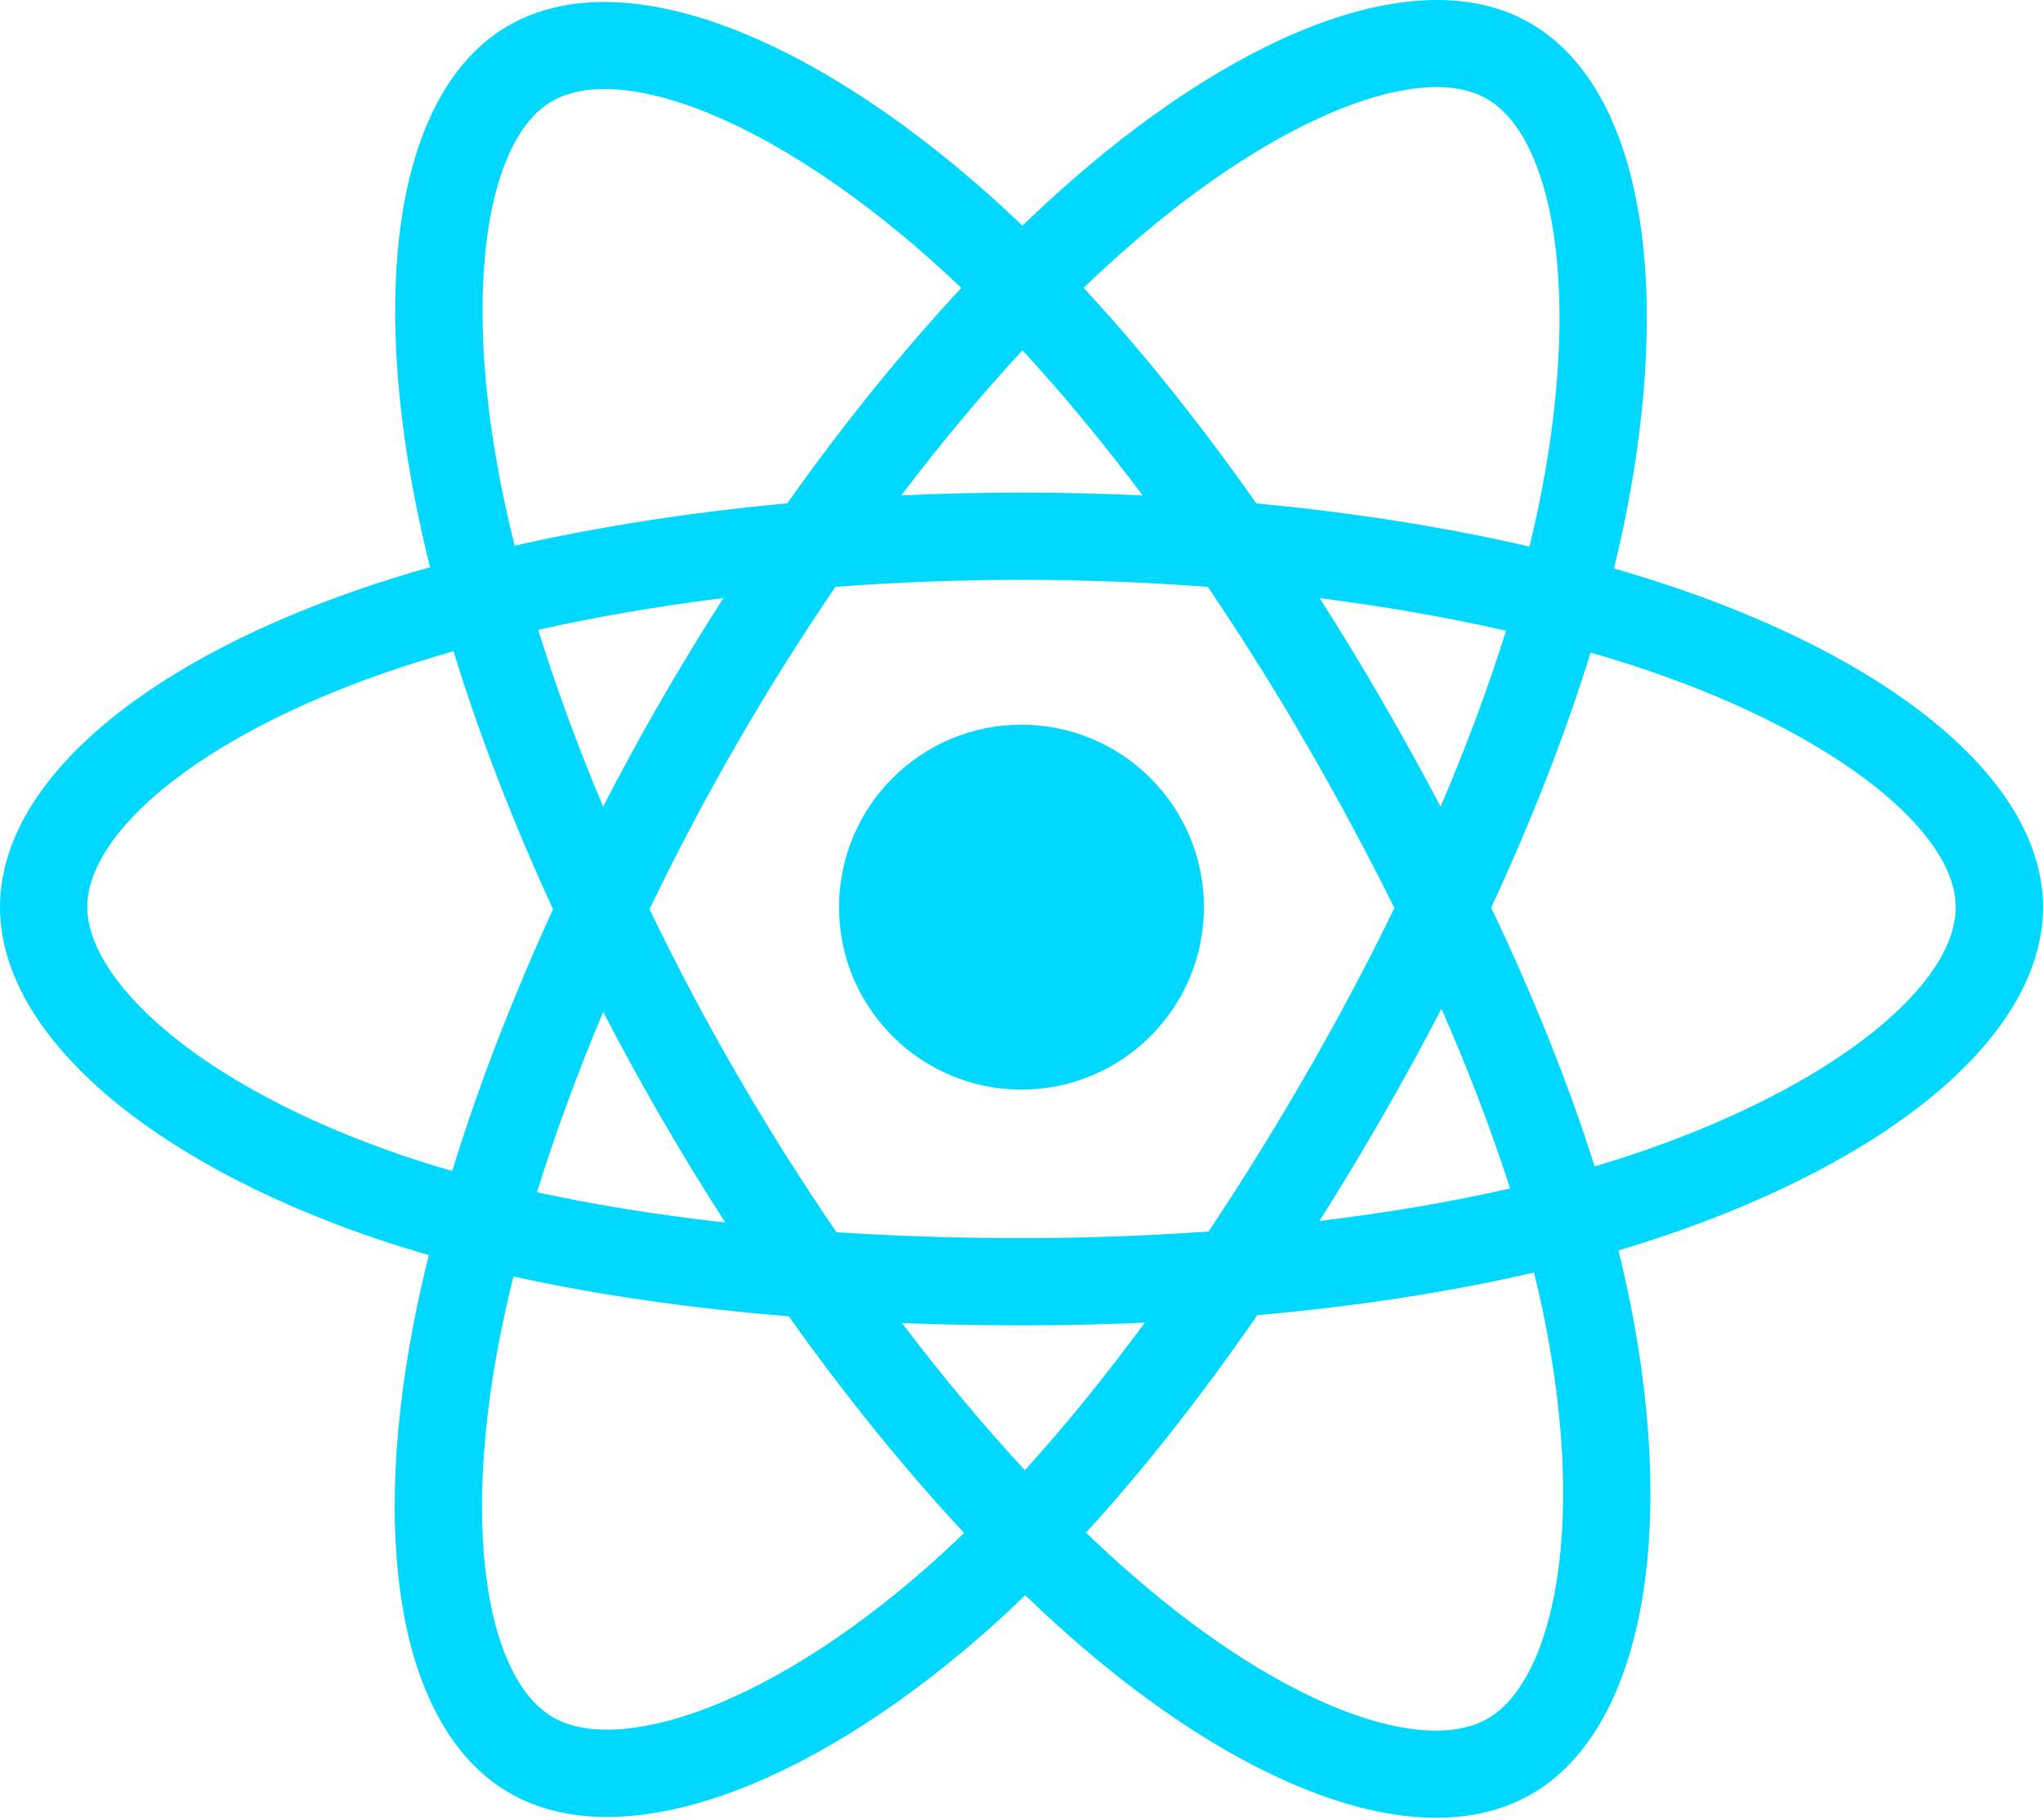
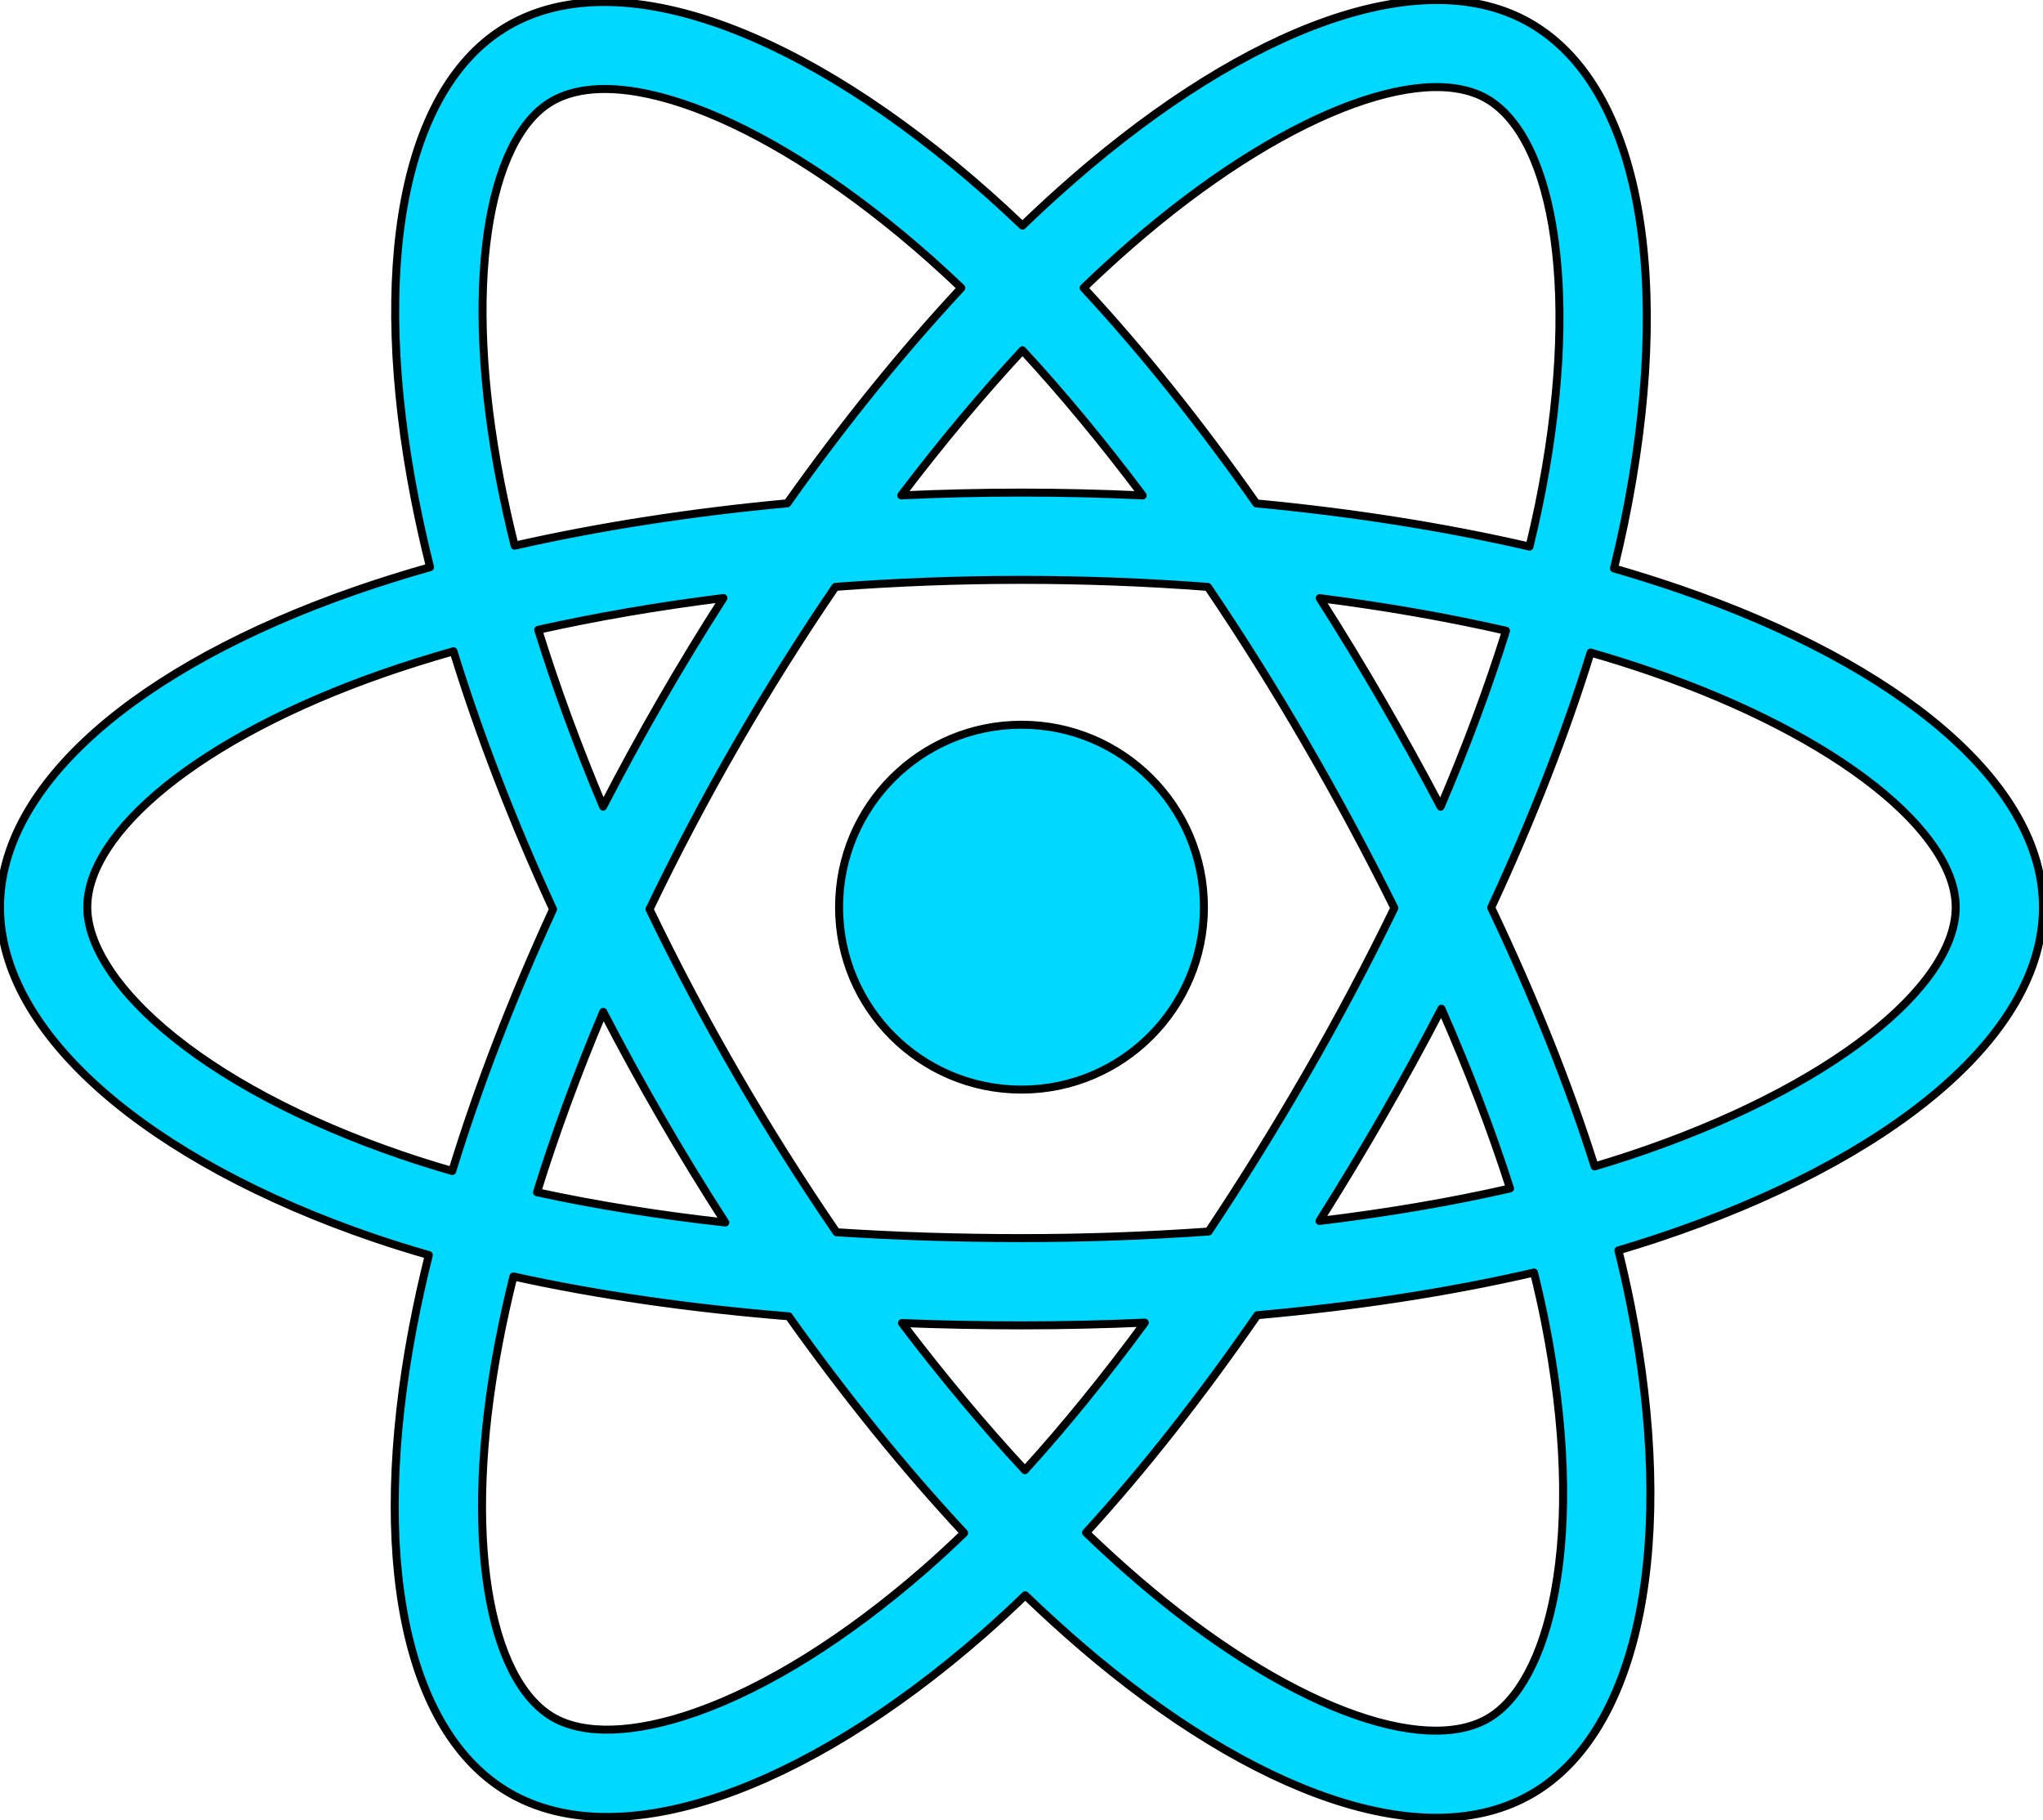
- <svg xmlns="http://www.w3.org/2000/svg" aria-hidden="true" role="img" class="iconify iconify--logos" width="35.93" height="32" preserveAspectRatio="xMidYMid meet" viewBox="0 0 256 228">
+ <svg xmlns="http://www.w3.org/2000/svg" class="svg-square-user-round" fill="none" stroke="currentColor" stroke-linecap="round" stroke-linejoin="round" stroke-width="1" aria-hidden="true" role="img" width="35.93" height="32" preserveAspectRatio="xMidYMid meet" viewBox="0 0 256 228">
  <path fill="#00D8FF" d="M210.483 73.824a171.49 171.49 0 0 0-8.24-2.597c.465-1.9.893-3.777 1.273-5.621c6.238-30.281 2.16-54.676-11.769-62.708c-13.355-7.7-35.196.329-57.254 19.526a171.23 171.23 0 0 0-6.375 5.848a155.866 155.866 0 0 0-4.241-3.917C100.759 3.829 77.587-4.822 63.673 3.233C50.33 10.957 46.379 33.89 51.995 62.588a170.974 170.974 0 0 0 1.892 8.48c-3.28.932-6.445 1.924-9.474 2.98C17.309 83.498 0 98.307 0 113.668c0 15.865 18.582 31.778 46.812 41.427a145.52 145.52 0 0 0 6.921 2.165a167.467 167.467 0 0 0-2.01 9.138c-5.354 28.2-1.173 50.591 12.134 58.266c13.744 7.926 36.812-.22 59.273-19.855a145.567 145.567 0 0 0 5.342-4.923a168.064 168.064 0 0 0 6.92 6.314c21.758 18.722 43.246 26.282 56.54 18.586c13.731-7.949 18.194-32.003 12.4-61.268a145.016 145.016 0 0 0-1.535-6.842c1.62-.48 3.21-.974 4.76-1.488c29.348-9.723 48.443-25.443 48.443-41.52c0-15.417-17.868-30.326-45.517-39.844Zm-6.365 70.984c-1.4.463-2.836.91-4.3 1.345c-3.24-10.257-7.612-21.163-12.963-32.432c5.106-11 9.31-21.767 12.459-31.957c2.619.758 5.16 1.557 7.61 2.4c23.69 8.156 38.14 20.213 38.14 29.504c0 9.896-15.606 22.743-40.946 31.14Zm-10.514 20.834c2.562 12.94 2.927 24.64 1.23 33.787c-1.524 8.219-4.59 13.698-8.382 15.893c-8.067 4.67-25.32-1.4-43.927-17.412a156.726 156.726 0 0 1-6.437-5.87c7.214-7.889 14.423-17.06 21.459-27.246c12.376-1.098 24.068-2.894 34.671-5.345a134.17 134.17 0 0 1 1.386 6.193ZM87.276 214.515c-7.882 2.783-14.16 2.863-17.955.675c-8.075-4.657-11.432-22.636-6.853-46.752a156.923 156.923 0 0 1 1.869-8.499c10.486 2.32 22.093 3.988 34.498 4.994c7.084 9.967 14.501 19.128 21.976 27.15a134.668 134.668 0 0 1-4.877 4.492c-9.933 8.682-19.886 14.842-28.658 17.94ZM50.35 144.747c-12.483-4.267-22.792-9.812-29.858-15.863c-6.35-5.437-9.555-10.836-9.555-15.216c0-9.322 13.897-21.212 37.076-29.293c2.813-.98 5.757-1.905 8.812-2.773c3.204 10.42 7.406 21.315 12.477 32.332c-5.137 11.18-9.399 22.249-12.634 32.792a134.718 134.718 0 0 1-6.318-1.979Zm12.378-84.26c-4.811-24.587-1.616-43.134 6.425-47.789c8.564-4.958 27.502 2.111 47.463 19.835a144.318 144.318 0 0 1 3.841 3.545c-7.438 7.987-14.787 17.08-21.808 26.988c-12.04 1.116-23.565 2.908-34.161 5.309a160.342 160.342 0 0 1-1.76-7.887Zm110.427 27.268a347.8 347.8 0 0 0-7.785-12.803c8.168 1.033 15.994 2.404 23.343 4.08c-2.206 7.072-4.956 14.465-8.193 22.045a381.151 381.151 0 0 0-7.365-13.322Zm-45.032-43.861c5.044 5.465 10.096 11.566 15.065 18.186a322.04 322.04 0 0 0-30.257-.006c4.974-6.559 10.069-12.652 15.192-18.18ZM82.802 87.83a323.167 323.167 0 0 0-7.227 13.238c-3.184-7.553-5.909-14.98-8.134-22.152c7.304-1.634 15.093-2.97 23.209-3.984a321.524 321.524 0 0 0-7.848 12.897Zm8.081 65.352c-8.385-.936-16.291-2.203-23.593-3.793c2.26-7.3 5.045-14.885 8.298-22.6a321.187 321.187 0 0 0 7.257 13.246c2.594 4.48 5.28 8.868 8.038 13.147Zm37.542 31.03c-5.184-5.592-10.354-11.779-15.403-18.433c4.902.192 9.899.29 14.978.29c5.218 0 10.376-.117 15.453-.343c-4.985 6.774-10.018 12.97-15.028 18.486Zm52.198-57.817c3.422 7.8 6.306 15.345 8.596 22.52c-7.422 1.694-15.436 3.058-23.88 4.071a382.417 382.417 0 0 0 7.859-13.026a347.403 347.403 0 0 0 7.425-13.565Zm-16.898 8.101a358.557 358.557 0 0 1-12.281 19.815a329.4 329.4 0 0 1-23.444.823c-7.967 0-15.716-.248-23.178-.732a310.202 310.202 0 0 1-12.513-19.846h.001a307.41 307.41 0 0 1-10.923-20.627a310.278 310.278 0 0 1 10.89-20.637l-.001.001a307.318 307.318 0 0 1 12.413-19.761c7.613-.576 15.42-.876 23.31-.876H128c7.926 0 15.743.303 23.354.883a329.357 329.357 0 0 1 12.335 19.695a358.489 358.489 0 0 1 11.036 20.54a329.472 329.472 0 0 1-11 20.722Zm22.56-122.124c8.572 4.944 11.906 24.881 6.52 51.026c-.344 1.668-.73 3.367-1.15 5.09c-10.622-2.452-22.155-4.275-34.23-5.408c-7.034-10.017-14.323-19.124-21.64-27.008a160.789 160.789 0 0 1 5.888-5.4c18.9-16.447 36.564-22.941 44.612-18.3ZM128 90.808c12.625 0 22.86 10.235 22.86 22.86s-10.235 22.86-22.86 22.86s-22.86-10.235-22.86-22.86s10.235-22.86 22.86-22.86Z" />
</svg>
